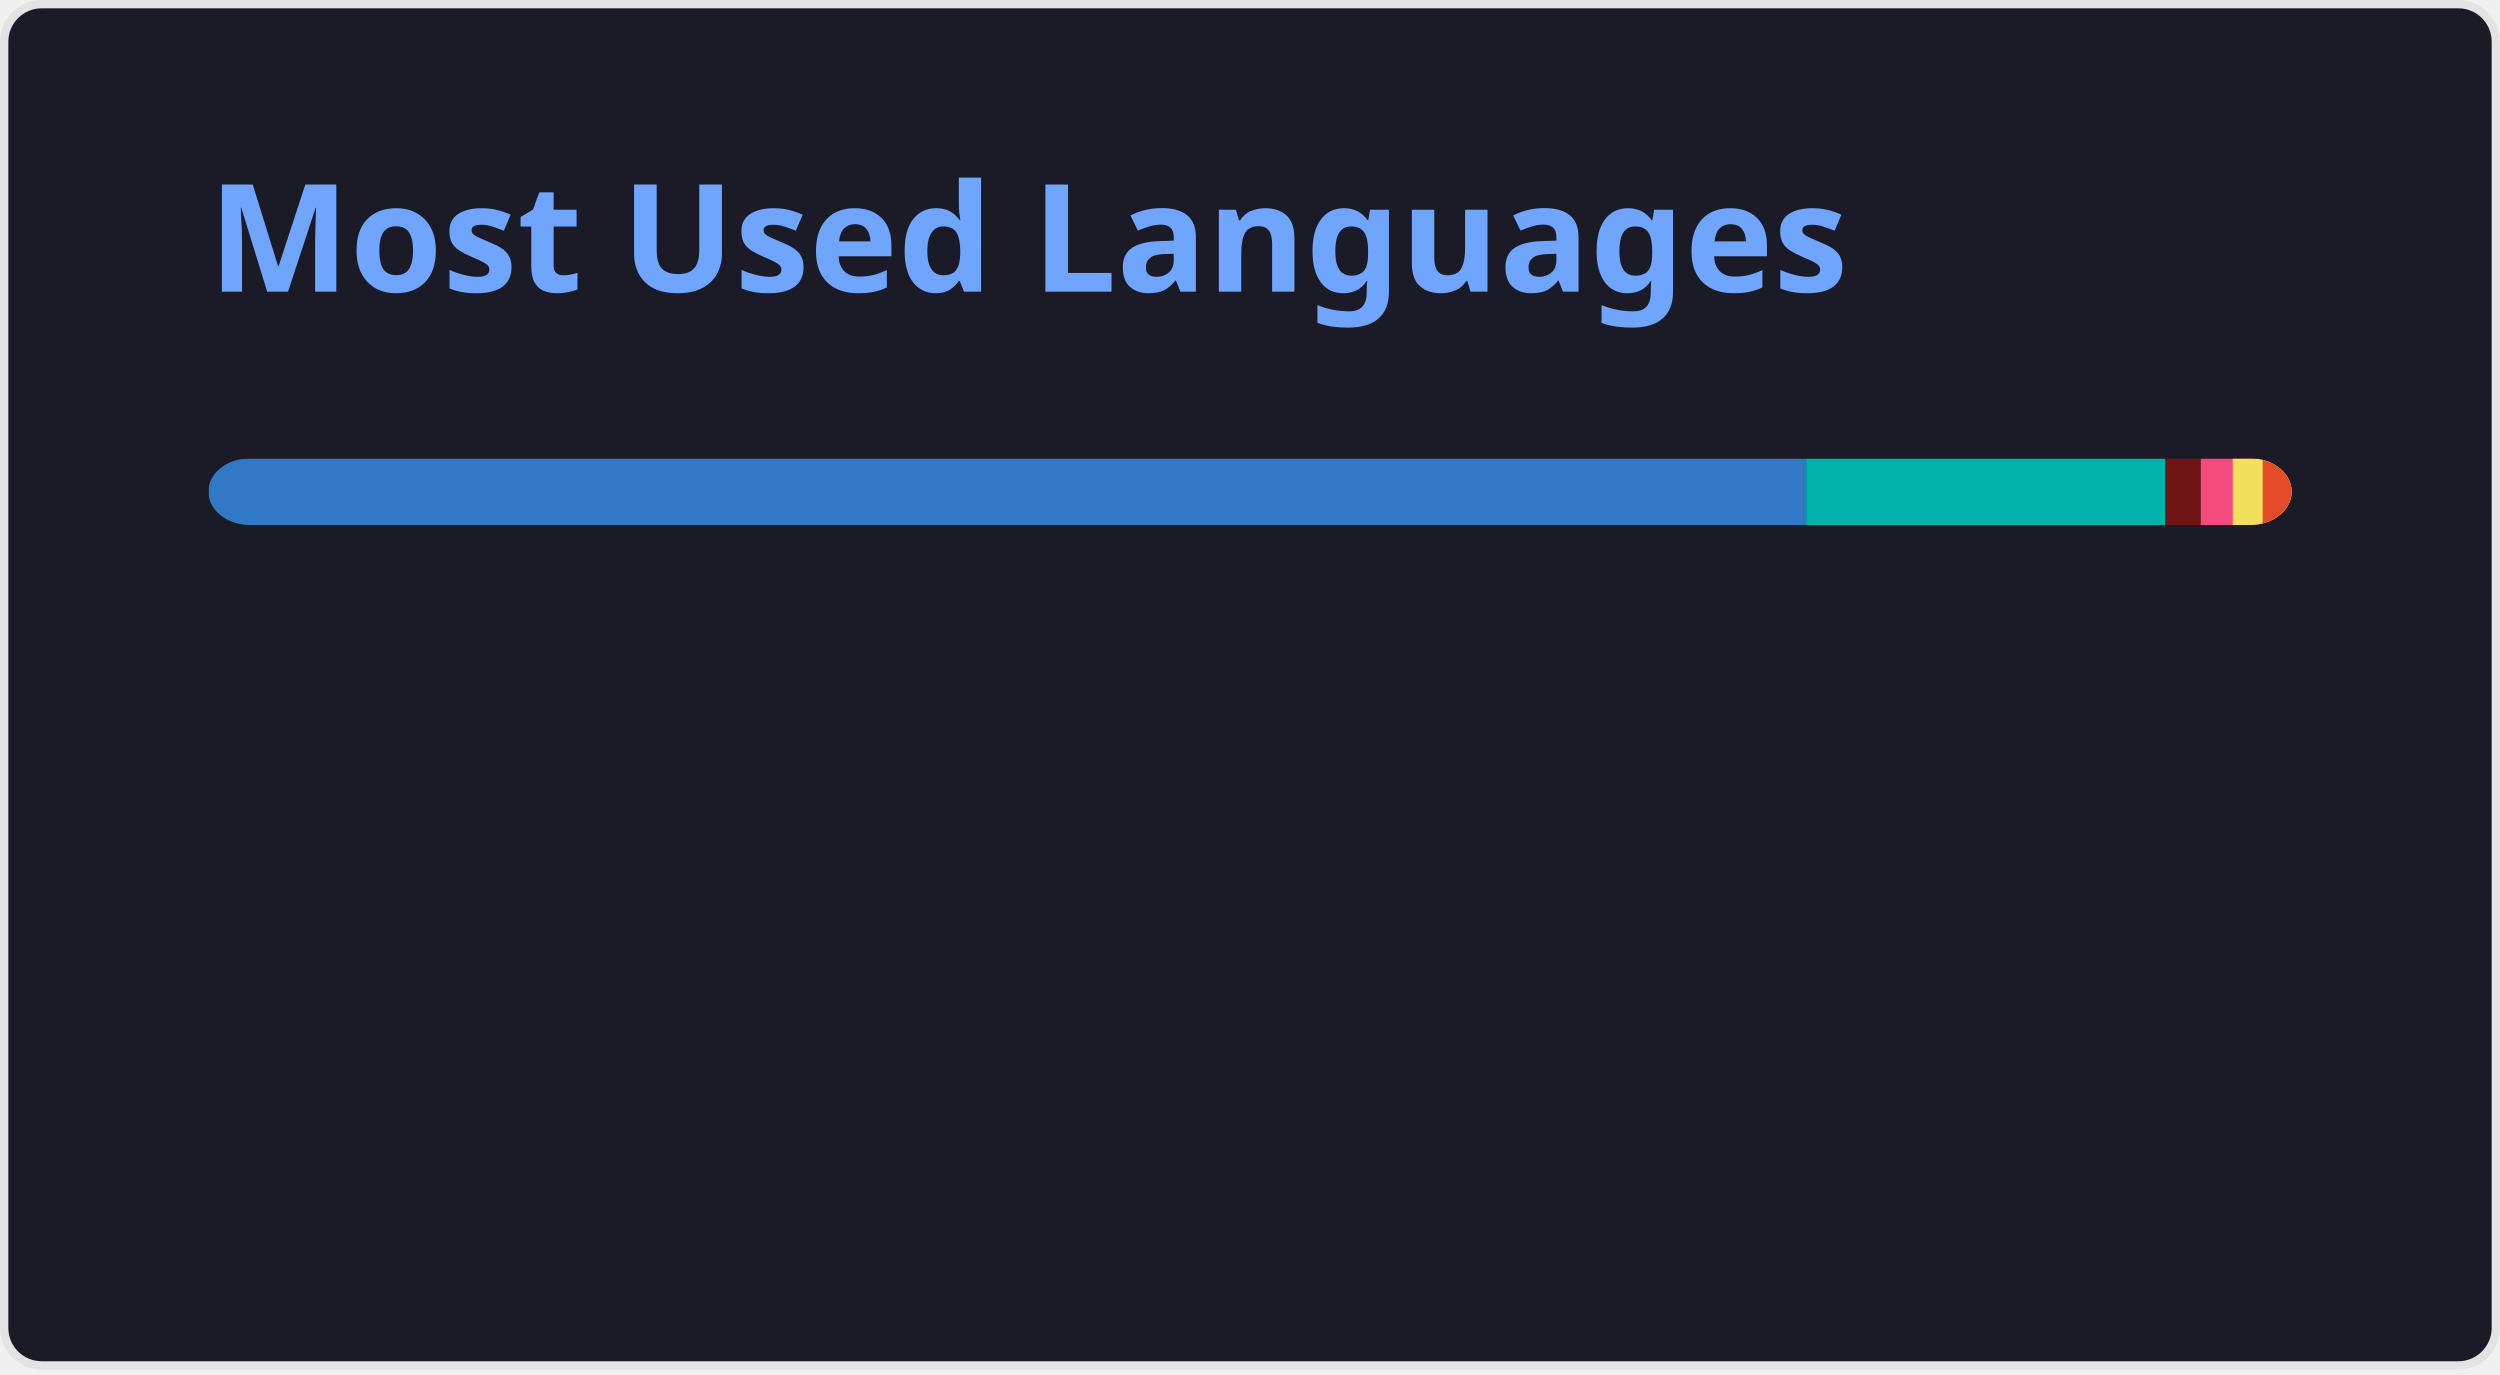
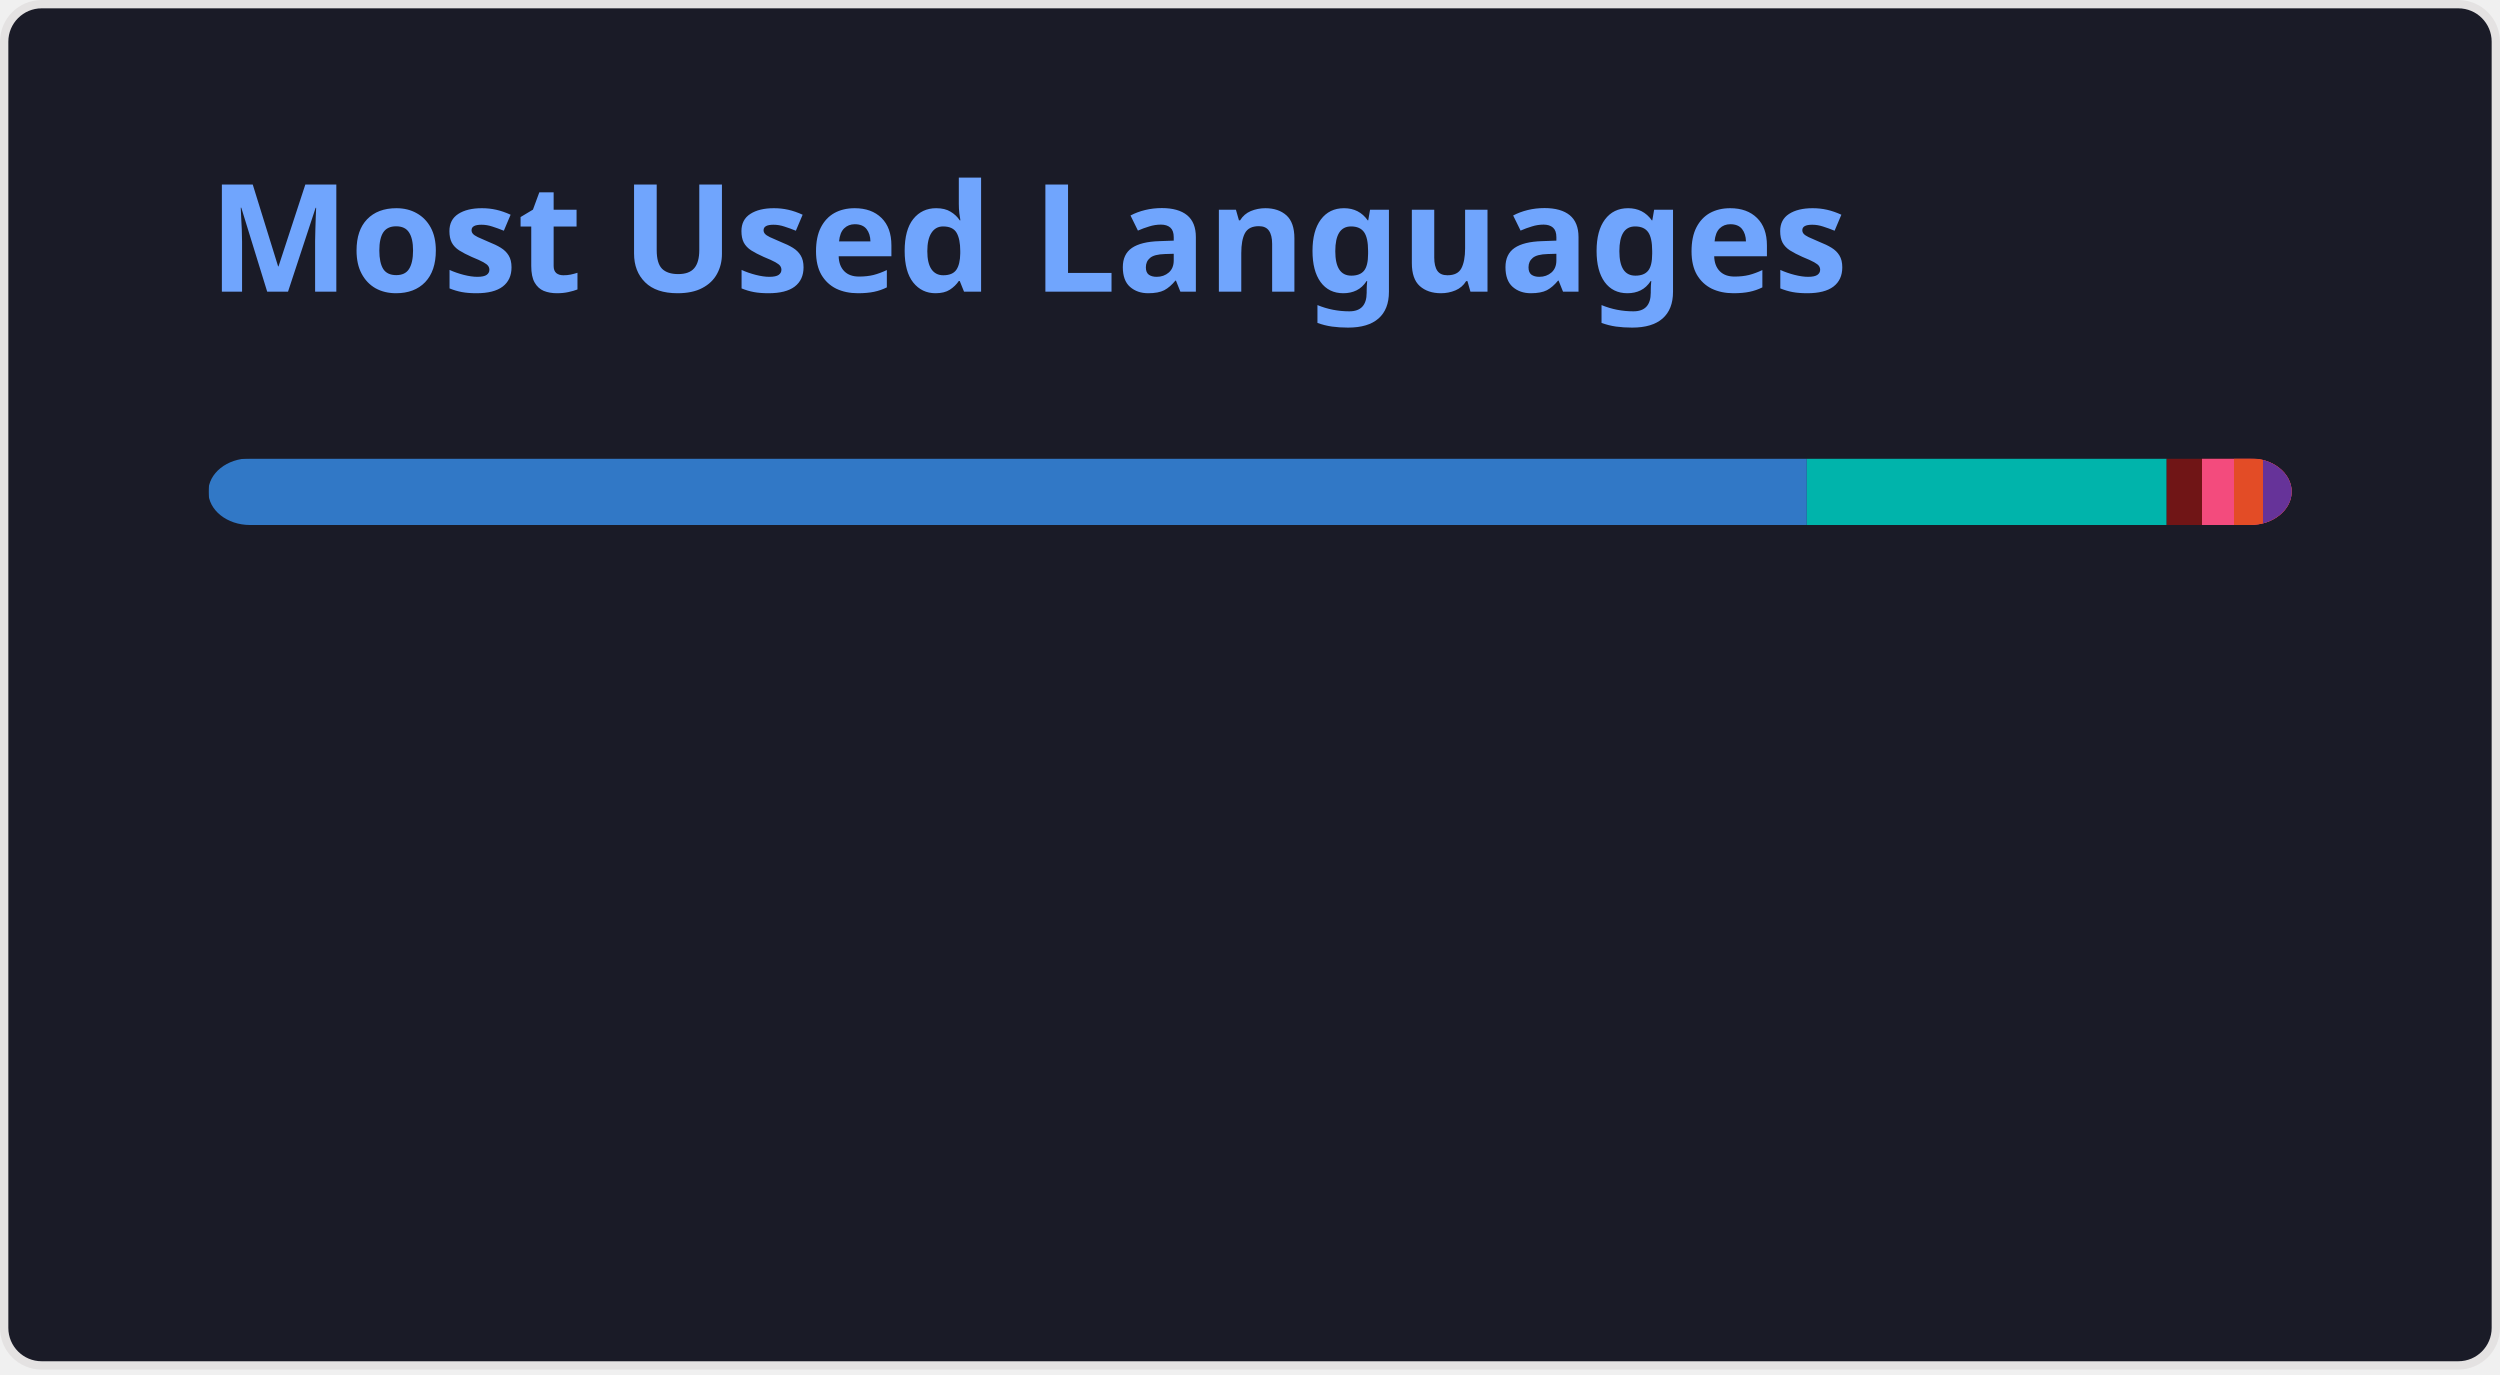
<svg xmlns="http://www.w3.org/2000/svg" width="300" height="165" viewBox="0 0 300 165" fill="none" role="img" aria-labelledby="descId">
  <style>
          .header {
            font: 600 18px 'Segoe UI', Ubuntu, Sans-Serif;
            fill: #70a5fd;
            animation: fadeInAnimation 0.8s ease-in-out forwards;
          }
          @supports(-moz-appearance: auto) {
            /* Selector detects Firefox */
            .header { font-size: 15.5px; }
          }
          
    @keyframes slideInAnimation {
      from {
        width: 0;
      }
      to {
        width: calc(100%-100px);
      }
    }
    @keyframes growWidthAnimation {
      from {
        width: 0;
      }
      to {
        width: 100%;
      }
    }
    .stat {
      font: 600 14px 'Segoe UI', Ubuntu, "Helvetica Neue", Sans-Serif; fill: #38bdae;
    }
    @supports(-moz-appearance: auto) {
      /* Selector detects Firefox */
      .stat { font-size:12px; }
    }
    .bold { font-weight: 700 }
    .lang-name {
      font: 400 11px "Segoe UI", Ubuntu, Sans-Serif;
      fill: #38bdae;
    }
    .stagger {
      opacity: 0;
      animation: fadeInAnimation 0.3s ease-in-out forwards;
    }
    #rect-mask rect{
      animation: slideInAnimation 1s ease-in-out forwards;
    }
    .lang-progress{
      animation: growWidthAnimation 0.6s ease-in-out forwards;
    }
    

          
      /* Animations */
      @keyframes scaleInAnimation {
        from {
          transform: translate(-5px, 5px) scale(0);
        }
        to {
          transform: translate(-5px, 5px) scale(1);
        }
      }
      @keyframes fadeInAnimation {
        from {
          opacity: 0;
        }
        to {
          opacity: 1;
        }
      }
    
          
        </style>
  <rect data-testid="card-bg" x="0.5" y="0.5" rx="4.5" height="99%" stroke="#e4e2e2" width="299" fill="#1a1b27" stroke-opacity="1" />
  <g data-testid="card-title" transform="translate(25, 35)">
    <g transform="translate(0, 0)">
      <text x="0" y="0" class="header" data-testid="header">Most Used Languages</text>
    </g>
  </g>
  <g data-testid="main-card-body" transform="translate(0, 55)">
    <svg data-testid="lang-items" x="25">
      <mask id="rect-mask">
        <rect x="0" y="0" width="250" height="8" fill="white" rx="5" />
      </mask>
-       <rect mask="url(#rect-mask)" data-testid="lang-progress" x="0" y="0" width="191.74" height="8" fill="#3178c6" />
-       <rect mask="url(#rect-mask)" data-testid="lang-progress" x="191.74" y="0" width="43.12" height="8" fill="#00B4AB" />
-       <rect mask="url(#rect-mask)" data-testid="lang-progress" x="234.86" y="0" width="14.24" height="8" fill="#701516" />
-       <rect mask="url(#rect-mask)" data-testid="lang-progress" x="239.1" y="0" width="13.83" height="8" fill="#f34b7d" />
-       <rect mask="url(#rect-mask)" data-testid="lang-progress" x="242.93" y="0" width="13.59" height="8" fill="#f1e05a" />
-       <rect mask="url(#rect-mask)" data-testid="lang-progress" x="246.52" y="0" width="13.48" height="8" fill="#e34c26" />
+       <rect mask="url(#rect-mask)" data-testid="lang-progress" x="0" y="0" width="191.82" height="8" fill="#3178c6" />
+       <rect mask="url(#rect-mask)" data-testid="lang-progress" x="191.82" y="0" width="43.18" height="8" fill="#00B4AB" />
+       <rect mask="url(#rect-mask)" data-testid="lang-progress" x="235" y="0" width="14.24" height="8" fill="#701516" />
+       <rect mask="url(#rect-mask)" data-testid="lang-progress" x="239.24" y="0" width="13.84" height="8" fill="#f34b7d" />
+       <rect mask="url(#rect-mask)" data-testid="lang-progress" x="243.08" y="0" width="13.48" height="8" fill="#e34c26" />
+       <rect mask="url(#rect-mask)" data-testid="lang-progress" x="246.56" y="0" width="13.44" height="8" fill="#663399" />
      <g transform="translate(0, 25)">
        <g transform="translate(0, 0)">
          <g transform="translate(0, 0)">
            <g class="stagger" style="animation-delay: 450ms">
              <circle cx="5" cy="6" r="5" fill="#3178c6" />
              <text data-testid="lang-name" x="15" y="10" class="lang-name">
-         TypeScript 76.70%
+         TypeScript 76.73%
      </text>
            </g>
          </g>
          <g transform="translate(0, 25)">
            <g class="stagger" style="animation-delay: 600ms">
              <circle cx="5" cy="6" r="5" fill="#00B4AB" />
              <text data-testid="lang-name" x="15" y="10" class="lang-name">
-         Dart 17.25%
+         Dart 17.27%
      </text>
            </g>
          </g>
          <g transform="translate(0, 50)">
            <g class="stagger" style="animation-delay: 750ms">
              <circle cx="5" cy="6" r="5" fill="#701516" />
              <text data-testid="lang-name" x="15" y="10" class="lang-name">
        Ruby 1.70%
      </text>
            </g>
          </g>
        </g>
        <g transform="translate(150, 0)">
          <g transform="translate(0, 0)">
            <g class="stagger" style="animation-delay: 450ms">
              <circle cx="5" cy="6" r="5" fill="#f34b7d" />
              <text data-testid="lang-name" x="15" y="10" class="lang-name">
        C++ 1.53%
      </text>
            </g>
          </g>
          <g transform="translate(0, 25)">
            <g class="stagger" style="animation-delay: 600ms">
-               <circle cx="5" cy="6" r="5" fill="#f1e05a" />
+               <circle cx="5" cy="6" r="5" fill="#e34c26" />
              <text data-testid="lang-name" x="15" y="10" class="lang-name">
-         JavaScript 1.44%
+         HTML 1.39%
      </text>
            </g>
          </g>
          <g transform="translate(0, 50)">
            <g class="stagger" style="animation-delay: 750ms">
-               <circle cx="5" cy="6" r="5" fill="#e34c26" />
+               <circle cx="5" cy="6" r="5" fill="#663399" />
              <text data-testid="lang-name" x="15" y="10" class="lang-name">
-         HTML 1.39%
+         CSS 1.38%
      </text>
            </g>
          </g>
        </g>
      </g>
    </svg>
  </g>
</svg>
